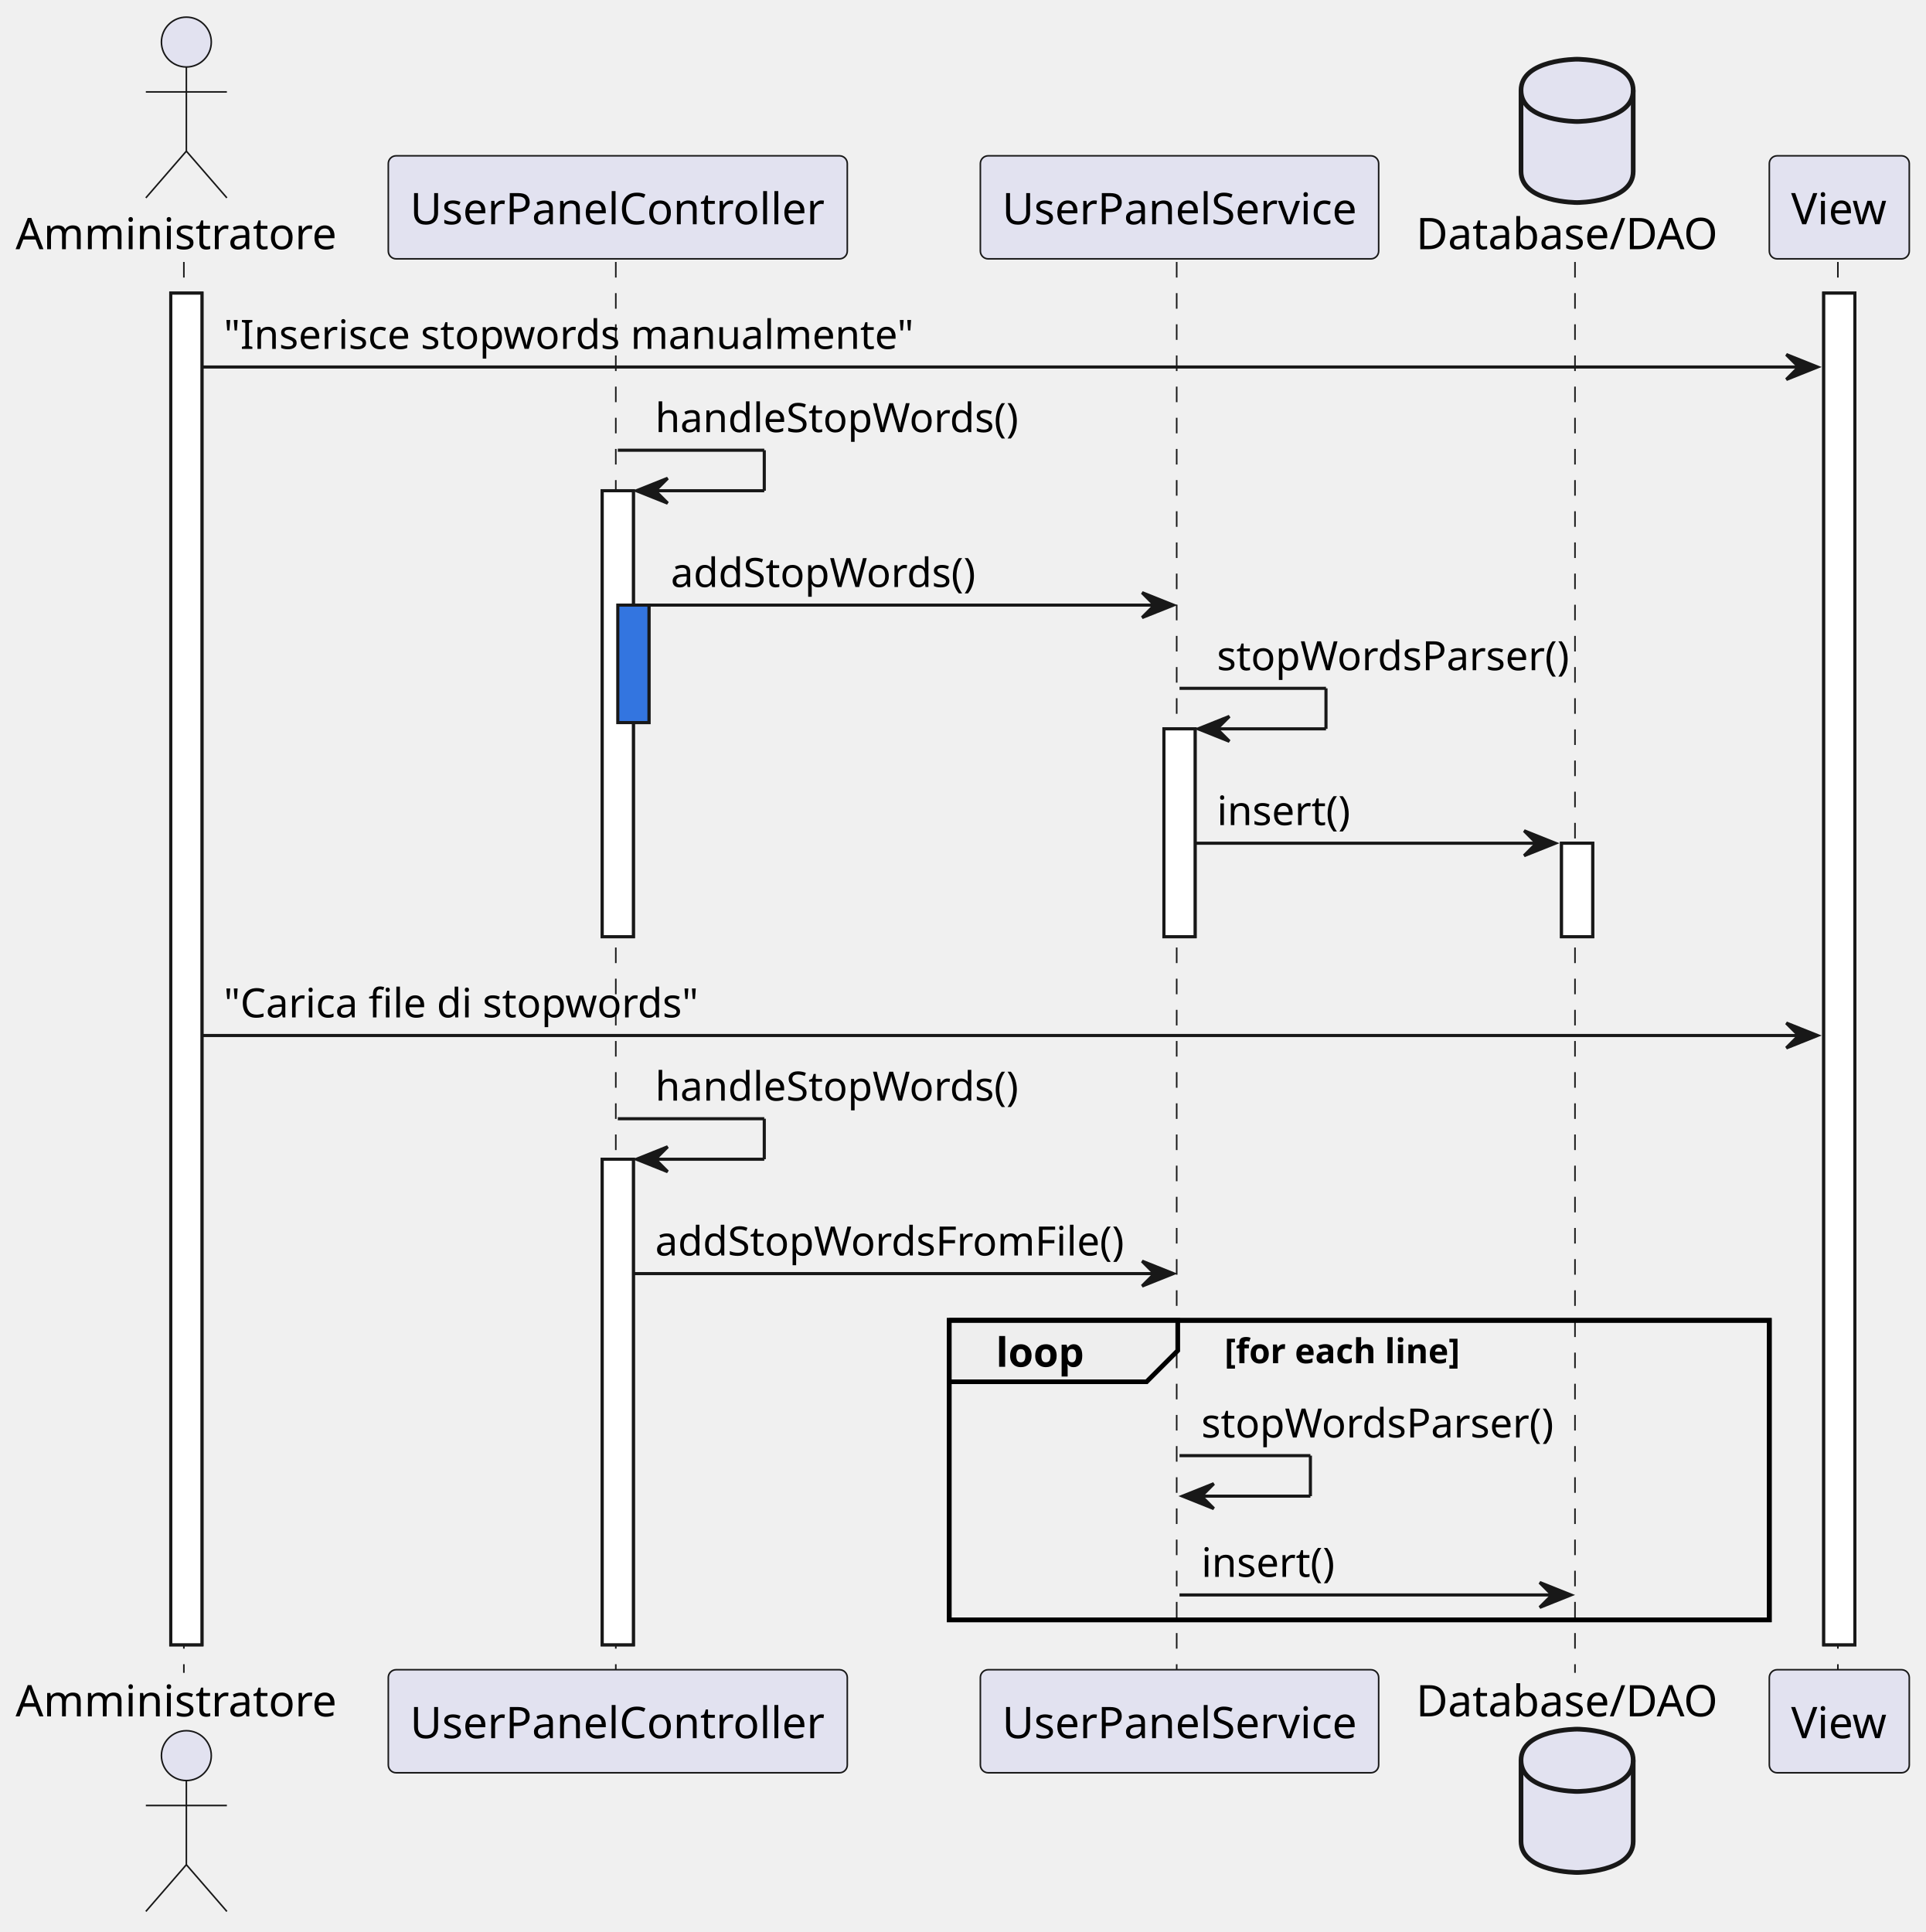
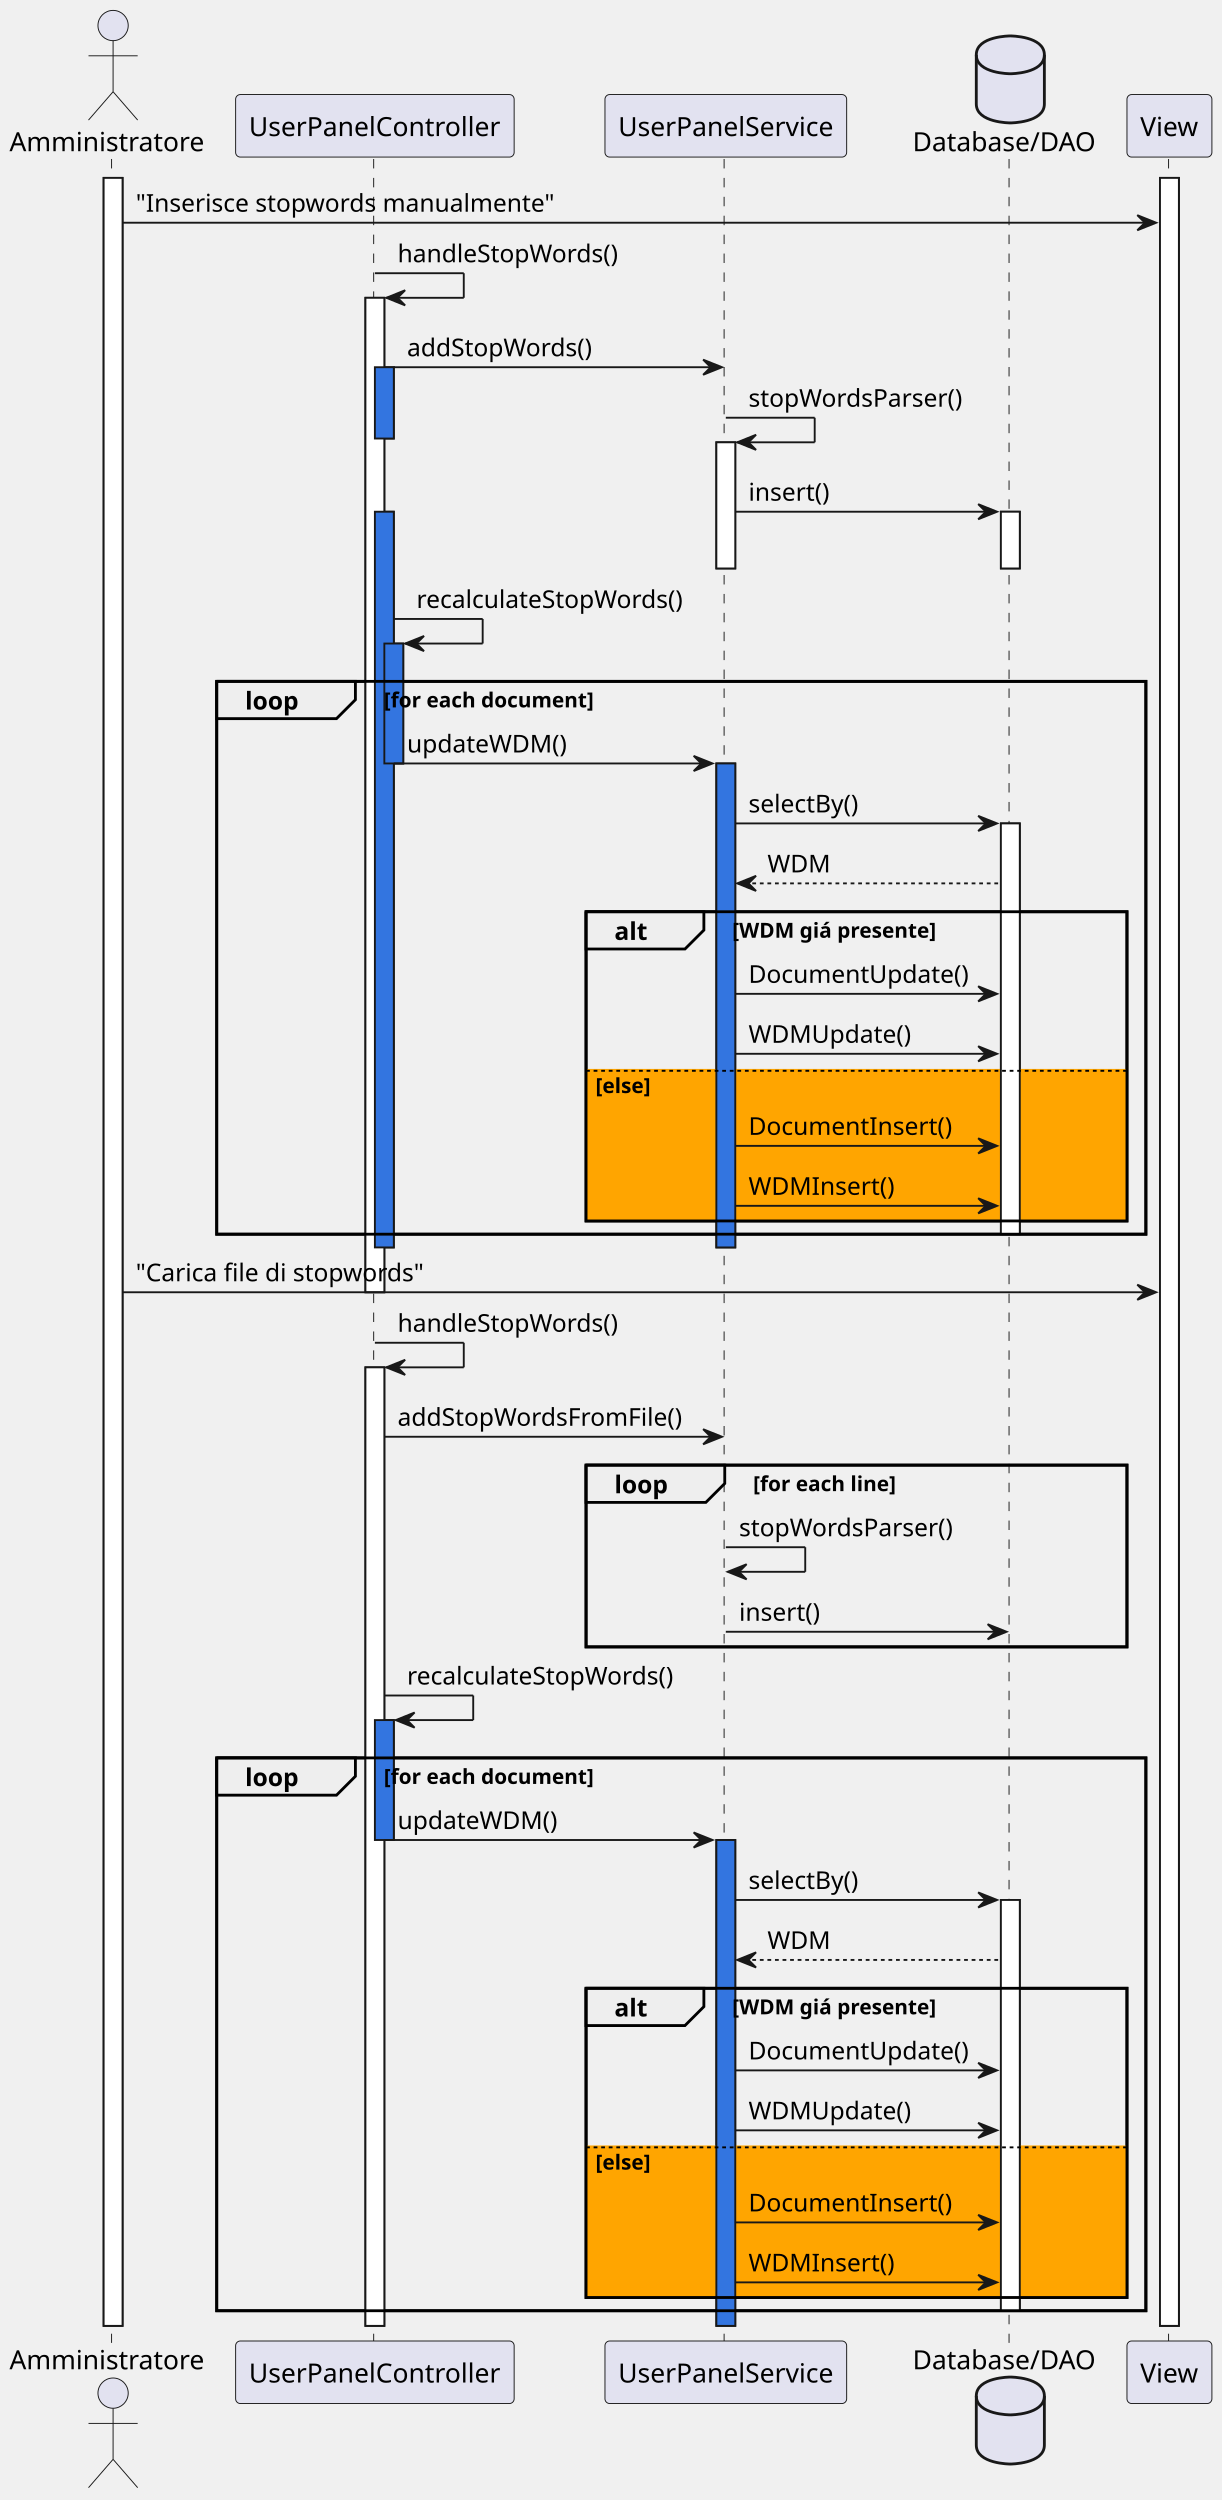
- <svg xmlns="http://www.w3.org/2000/svg" contentStyleType="text/css" data-diagram-type="SEQUENCE" height="620px" preserveAspectRatio="none" style="width:618px;height:620px;background:#FFFFFF;" version="1.1" viewBox="0 0 618 620" width="618px" zoomAndPan="magnify">
+ <svg xmlns="http://www.w3.org/2000/svg" contentStyleType="text/css" data-diagram-type="SEQUENCE" height="1322px" preserveAspectRatio="none" style="width:646px;height:1322px;background:#FFFFFF;" version="1.1" viewBox="0 0 646 1322" width="646px" zoomAndPan="magnify">
  <defs />
  <g>
    <g>
-       <rect fill="#FFFFFF" height="433.766" style="stroke:#181818;stroke-width:1;" width="10" x="54.8" y="94.068" />
-     </g>
-     <g>
-       <rect fill="#FFFFFF" height="143.118" style="stroke:#181818;stroke-width:1;" width="10" x="193.239" y="157.48" />
+       <rect fill="#FFFFFF" height="1135.85" style="stroke:#181818;stroke-width:1;" width="10" x="54.8" y="94.068" />
+     </g>
+     <g>
+       <rect fill="#FFFFFF" height="525.866" style="stroke:#181818;stroke-width:1;" width="10" x="193.239" y="157.48" />
    </g>
    <g>
      <rect fill="#3375E0" height="37.706" style="stroke:#181818;stroke-width:1;" width="10" x="198.239" y="194.186" />
    </g>
    <g>
-       <rect fill="#FFFFFF" height="155.824" style="stroke:#181818;stroke-width:1;" width="10" x="193.239" y="372.01" />
-     </g>
-     <g>
-       <rect fill="#FFFFFF" height="66.706" style="stroke:#181818;stroke-width:1;" width="10" x="373.481" y="233.892" />
-     </g>
-     <g>
-       <rect fill="#FFFFFF" height="30" style="stroke:#181818;stroke-width:1;" width="10" x="501.063" y="270.598" />
-     </g>
-     <g>
-       <rect fill="#FFFFFF" height="433.766" style="stroke:#181818;stroke-width:1;" width="10" x="585.196" y="94.068" />
-     </g>
-     <rect fill="none" height="96.118" style="stroke:#000000;stroke-width:1.5;" width="263.162" x="304.579" y="423.716" />
-     <g>
-       <rect fill="#000000" fill-opacity="0" height="452.766" width="8" x="55.8" y="84.068" />
-       <line style="stroke:#181818;stroke-width:0.5;stroke-dasharray:5.0,5.0;" x1="59" x2="59" y1="84.068" y2="536.834" />
-     </g>
-     <g>
-       <rect fill="#000000" fill-opacity="0" height="452.766" width="8" x="194.239" y="84.068" />
-       <line style="stroke:#181818;stroke-width:0.5;stroke-dasharray:5.0,5.0;" x1="197.6" x2="197.6" y1="84.068" y2="536.834" />
-     </g>
-     <g>
-       <rect fill="#000000" fill-opacity="0" height="452.766" width="8" x="374.481" y="84.068" />
-       <line style="stroke:#181818;stroke-width:0.5;stroke-dasharray:5.0,5.0;" x1="377.579" x2="377.579" y1="84.068" y2="536.834" />
-     </g>
-     <g>
-       <rect fill="#000000" fill-opacity="0" height="452.766" width="8" x="502.063" y="84.068" />
-       <line style="stroke:#181818;stroke-width:0.5;stroke-dasharray:5.0,5.0;" x1="505.385" x2="505.385" y1="84.068" y2="536.834" />
-     </g>
-     <g>
-       <rect fill="#000000" fill-opacity="0" height="452.766" width="8" x="586.196" y="84.068" />
-       <line style="stroke:#181818;stroke-width:0.5;stroke-dasharray:5.0,5.0;" x1="589.74" x2="589.74" y1="84.068" y2="536.834" />
+       <rect fill="#3375E0" height="389.042" style="stroke:#181818;stroke-width:1;" width="10" x="198.239" y="270.598" />
+     </g>
+     <g>
+       <rect fill="#3375E0" height="63.412" style="stroke:#181818;stroke-width:1;" width="10" x="203.239" y="340.304" />
+     </g>
+     <g>
+       <rect fill="#FFFFFF" height="506.866" style="stroke:#181818;stroke-width:1;" width="10" x="193.239" y="723.052" />
+     </g>
+     <g>
+       <rect fill="#3375E0" height="63.412" style="stroke:#181818;stroke-width:1;" width="10" x="198.239" y="909.582" />
+     </g>
+     <g>
+       <rect fill="#FFFFFF" height="66.706" style="stroke:#181818;stroke-width:1;" width="10" x="378.81" y="233.892" />
+     </g>
+     <g>
+       <rect fill="#3375E0" height="255.924" style="stroke:#181818;stroke-width:1;" width="10" x="378.81" y="403.716" />
+     </g>
+     <g>
+       <rect fill="#3375E0" height="256.924" style="stroke:#181818;stroke-width:1;" width="10" x="378.81" y="972.994" />
+     </g>
+     <g>
+       <rect fill="#FFFFFF" height="30" style="stroke:#181818;stroke-width:1;" width="10" x="529.264" y="270.598" />
+     </g>
+     <g>
+       <rect fill="#FFFFFF" height="217.218" style="stroke:#181818;stroke-width:1;" width="10" x="529.264" y="435.422" />
+     </g>
+     <g>
+       <rect fill="#FFFFFF" height="217.218" style="stroke:#181818;stroke-width:1;" width="10" x="529.264" y="1004.7" />
+     </g>
+     <g>
+       <rect fill="#FFFFFF" height="1135.85" style="stroke:#181818;stroke-width:1;" width="10" x="613.397" y="94.068" />
+     </g>
+     <rect fill="none" height="292.336" style="stroke:#000000;stroke-width:1.5;" width="491.342" x="114.6" y="360.304" />
+     <rect fill="none" height="163.512" style="stroke:#000000;stroke-width:1.5;" width="286.035" x="309.907" y="482.128" />
+     <rect fill="#FFA500" height="80.394" style="stroke:none;stroke-width:1;" width="286.035" x="309.907" y="565.246" />
+     <rect fill="none" height="96.118" style="stroke:#000000;stroke-width:1.5;" width="286.035" x="309.907" y="774.758" />
+     <rect fill="none" height="292.336" style="stroke:#000000;stroke-width:1.5;" width="491.342" x="114.6" y="929.582" />
+     <rect fill="none" height="163.512" style="stroke:#000000;stroke-width:1.5;" width="286.035" x="309.907" y="1051.406" />
+     <rect fill="#FFA500" height="80.394" style="stroke:none;stroke-width:1;" width="286.035" x="309.907" y="1134.524" />
+     <g>
+       <rect fill="#000000" fill-opacity="0" height="1154.85" width="8" x="55.8" y="84.068" />
+       <line style="stroke:#181818;stroke-width:0.5;stroke-dasharray:5.0,5.0;" x1="59" x2="59" y1="84.068" y2="1238.918" />
+     </g>
+     <g>
+       <rect fill="#000000" fill-opacity="0" height="1154.85" width="8" x="194.239" y="84.068" />
+       <line style="stroke:#181818;stroke-width:0.5;stroke-dasharray:5.0,5.0;" x1="197.6" x2="197.6" y1="84.068" y2="1238.918" />
+     </g>
+     <g>
+       <rect fill="#000000" fill-opacity="0" height="1154.85" width="8" x="379.81" y="84.068" />
+       <line style="stroke:#181818;stroke-width:0.5;stroke-dasharray:5.0,5.0;" x1="382.907" x2="382.907" y1="84.068" y2="1238.918" />
+     </g>
+     <g>
+       <rect fill="#000000" fill-opacity="0" height="1154.85" width="8" x="530.264" y="84.068" />
+       <line style="stroke:#181818;stroke-width:0.5;stroke-dasharray:5.0,5.0;" x1="533.586" x2="533.586" y1="84.068" y2="1238.918" />
+     </g>
+     <g>
+       <rect fill="#000000" fill-opacity="0" height="1154.85" width="8" x="614.397" y="84.068" />
+       <line style="stroke:#181818;stroke-width:0.5;stroke-dasharray:5.0,5.0;" x1="617.941" x2="617.941" y1="84.068" y2="1238.918" />
    </g>
    <g class="participant participant-head" data-participant="Amministratore">
      <text fill="#000000" font-family="sans-serif" font-size="14" lengthAdjust="spacing" textLength="103.6" x="5" y="79.966">Amministratore</text>
      <ellipse cx="59.8" cy="13.5" fill="#E2E2F0" rx="8" ry="8" style="stroke:#181818;stroke-width:0.5;" />
      <path d="M59.8,21.5 L59.8,48.5 M46.8,29.5 L72.8,29.5 M59.8,48.5 L46.8,63.5 M59.8,48.5 L72.8,63.5" fill="none" style="stroke:#181818;stroke-width:0.5;" />
    </g>
    <g class="participant participant-tail" data-participant="Amministratore">
-       <text fill="#000000" font-family="sans-serif" font-size="14" lengthAdjust="spacing" textLength="103.6" x="5" y="550.8">Amministratore</text>
-       <ellipse cx="59.8" cy="563.402" fill="#E2E2F0" rx="8" ry="8" style="stroke:#181818;stroke-width:0.5;" />
-       <path d="M59.8,571.402 L59.8,598.402 M46.8,579.402 L72.8,579.402 M59.8,598.402 L46.8,613.402 M59.8,598.402 L72.8,613.402" fill="none" style="stroke:#181818;stroke-width:0.5;" />
+       <text fill="#000000" font-family="sans-serif" font-size="14" lengthAdjust="spacing" textLength="103.6" x="5" y="1252.884">Amministratore</text>
+       <ellipse cx="59.8" cy="1265.486" fill="#E2E2F0" rx="8" ry="8" style="stroke:#181818;stroke-width:0.5;" />
+       <path d="M59.8,1273.486 L59.8,1300.486 M46.8,1281.486 L72.8,1281.486 M59.8,1300.486 L46.8,1315.486 M59.8,1300.486 L72.8,1315.486" fill="none" style="stroke:#181818;stroke-width:0.5;" />
    </g>
    <g class="participant participant-head" data-participant="UserPanelController">
      <rect fill="#E2E2F0" height="33.068" rx="2.5" ry="2.5" style="stroke:#181818;stroke-width:0.5;" width="147.28" x="124.6" y="50" />
      <text fill="#000000" font-family="sans-serif" font-size="14" lengthAdjust="spacing" textLength="133.28" x="131.6" y="71.966">UserPanelController</text>
    </g>
    <g class="participant participant-tail" data-participant="UserPanelController">
-       <rect fill="#E2E2F0" height="33.068" rx="2.5" ry="2.5" style="stroke:#181818;stroke-width:0.5;" width="147.28" x="124.6" y="535.834" />
-       <text fill="#000000" font-family="sans-serif" font-size="14" lengthAdjust="spacing" textLength="133.28" x="131.6" y="557.8">UserPanelController</text>
+       <rect fill="#E2E2F0" height="33.068" rx="2.5" ry="2.5" style="stroke:#181818;stroke-width:0.5;" width="147.28" x="124.6" y="1237.918" />
+       <text fill="#000000" font-family="sans-serif" font-size="14" lengthAdjust="spacing" textLength="133.28" x="131.6" y="1259.884">UserPanelController</text>
    </g>
    <g class="participant participant-head" data-participant="UserPanelService">
-       <rect fill="#E2E2F0" height="33.068" rx="2.5" ry="2.5" style="stroke:#181818;stroke-width:0.5;" width="127.806" x="314.579" y="50" />
-       <text fill="#000000" font-family="sans-serif" font-size="14" lengthAdjust="spacing" textLength="113.806" x="321.579" y="71.966">UserPanelService</text>
+       <rect fill="#E2E2F0" height="33.068" rx="2.5" ry="2.5" style="stroke:#181818;stroke-width:0.5;" width="127.806" x="319.907" y="50" />
+       <text fill="#000000" font-family="sans-serif" font-size="14" lengthAdjust="spacing" textLength="113.806" x="326.907" y="71.966">UserPanelService</text>
    </g>
    <g class="participant participant-tail" data-participant="UserPanelService">
-       <rect fill="#E2E2F0" height="33.068" rx="2.5" ry="2.5" style="stroke:#181818;stroke-width:0.5;" width="127.806" x="314.579" y="535.834" />
-       <text fill="#000000" font-family="sans-serif" font-size="14" lengthAdjust="spacing" textLength="113.806" x="321.579" y="557.8">UserPanelService</text>
+       <rect fill="#E2E2F0" height="33.068" rx="2.5" ry="2.5" style="stroke:#181818;stroke-width:0.5;" width="127.806" x="319.907" y="1237.918" />
+       <text fill="#000000" font-family="sans-serif" font-size="14" lengthAdjust="spacing" textLength="113.806" x="326.907" y="1259.884">UserPanelService</text>
    </g>
    <g class="participant participant-head" data-participant="DB">
-       <text fill="#000000" font-family="sans-serif" font-size="14" lengthAdjust="spacing" textLength="97.356" x="454.385" y="79.966">Database/DAO</text>
-       <path d="M488.063,29 C488.063,19 506.063,19 506.063,19 C506.063,19 524.063,19 524.063,29 L524.063,55 C524.063,65 506.063,65 506.063,65 C506.063,65 488.063,65 488.063,55 L488.063,29" fill="#E2E2F0" style="stroke:#181818;stroke-width:1.5;" />
-       <path d="M488.063,29 C488.063,39 506.063,39 506.063,39 C506.063,39 524.063,39 524.063,29" fill="none" style="stroke:#181818;stroke-width:1.5;" />
+       <text fill="#000000" font-family="sans-serif" font-size="14" lengthAdjust="spacing" textLength="97.356" x="482.586" y="79.966">Database/DAO</text>
+       <path d="M516.264,29 C516.264,19 534.264,19 534.264,19 C534.264,19 552.264,19 552.264,29 L552.264,55 C552.264,65 534.264,65 534.264,65 C534.264,65 516.264,65 516.264,55 L516.264,29" fill="#E2E2F0" style="stroke:#181818;stroke-width:1.5;" />
+       <path d="M516.264,29 C516.264,39 534.264,39 534.264,39 C534.264,39 552.264,39 552.264,29" fill="none" style="stroke:#181818;stroke-width:1.5;" />
    </g>
    <g class="participant participant-tail" data-participant="DB">
-       <text fill="#000000" font-family="sans-serif" font-size="14" lengthAdjust="spacing" textLength="97.356" x="454.385" y="550.8">Database/DAO</text>
-       <path d="M488.063,564.902 C488.063,554.902 506.063,554.902 506.063,554.902 C506.063,554.902 524.063,554.902 524.063,564.902 L524.063,590.902 C524.063,600.902 506.063,600.902 506.063,600.902 C506.063,600.902 488.063,600.902 488.063,590.902 L488.063,564.902" fill="#E2E2F0" style="stroke:#181818;stroke-width:1.5;" />
-       <path d="M488.063,564.902 C488.063,574.902 506.063,574.902 506.063,574.902 C506.063,574.902 524.063,574.902 524.063,564.902" fill="none" style="stroke:#181818;stroke-width:1.5;" />
+       <text fill="#000000" font-family="sans-serif" font-size="14" lengthAdjust="spacing" textLength="97.356" x="482.586" y="1252.884">Database/DAO</text>
+       <path d="M516.264,1266.986 C516.264,1256.986 534.264,1256.986 534.264,1256.986 C534.264,1256.986 552.264,1256.986 552.264,1266.986 L552.264,1292.986 C552.264,1302.986 534.264,1302.986 534.264,1302.986 C534.264,1302.986 516.264,1302.986 516.264,1292.986 L516.264,1266.986" fill="#E2E2F0" style="stroke:#181818;stroke-width:1.5;" />
+       <path d="M516.264,1266.986 C516.264,1276.986 534.264,1276.986 534.264,1276.986 C534.264,1276.986 552.264,1276.986 552.264,1266.986" fill="none" style="stroke:#181818;stroke-width:1.5;" />
    </g>
    <g class="participant participant-head" data-participant="View">
-       <rect fill="#E2E2F0" height="33.068" rx="2.5" ry="2.5" style="stroke:#181818;stroke-width:0.5;" width="44.912" x="567.74" y="50" />
-       <text fill="#000000" font-family="sans-serif" font-size="14" lengthAdjust="spacing" textLength="30.912" x="574.74" y="71.966">View</text>
+       <rect fill="#E2E2F0" height="33.068" rx="2.5" ry="2.5" style="stroke:#181818;stroke-width:0.5;" width="44.912" x="595.941" y="50" />
+       <text fill="#000000" font-family="sans-serif" font-size="14" lengthAdjust="spacing" textLength="30.912" x="602.941" y="71.966">View</text>
    </g>
    <g class="participant participant-tail" data-participant="View">
-       <rect fill="#E2E2F0" height="33.068" rx="2.5" ry="2.5" style="stroke:#181818;stroke-width:0.5;" width="44.912" x="567.74" y="535.834" />
-       <text fill="#000000" font-family="sans-serif" font-size="14" lengthAdjust="spacing" textLength="30.912" x="574.74" y="557.8">View</text>
-     </g>
-     <g>
-       <rect fill="#FFFFFF" height="433.766" style="stroke:#181818;stroke-width:1;" width="10" x="54.8" y="94.068" />
-     </g>
-     <g>
-       <rect fill="#FFFFFF" height="143.118" style="stroke:#181818;stroke-width:1;" width="10" x="193.239" y="157.48" />
+       <rect fill="#E2E2F0" height="33.068" rx="2.5" ry="2.5" style="stroke:#181818;stroke-width:0.5;" width="44.912" x="595.941" y="1237.918" />
+       <text fill="#000000" font-family="sans-serif" font-size="14" lengthAdjust="spacing" textLength="30.912" x="602.941" y="1259.884">View</text>
+     </g>
+     <g>
+       <rect fill="#FFFFFF" height="1135.85" style="stroke:#181818;stroke-width:1;" width="10" x="54.8" y="94.068" />
+     </g>
+     <g>
+       <rect fill="#FFFFFF" height="525.866" style="stroke:#181818;stroke-width:1;" width="10" x="193.239" y="157.48" />
    </g>
    <g>
      <rect fill="#3375E0" height="37.706" style="stroke:#181818;stroke-width:1;" width="10" x="198.239" y="194.186" />
    </g>
    <g>
-       <rect fill="#FFFFFF" height="155.824" style="stroke:#181818;stroke-width:1;" width="10" x="193.239" y="372.01" />
-     </g>
-     <g>
-       <rect fill="#FFFFFF" height="66.706" style="stroke:#181818;stroke-width:1;" width="10" x="373.481" y="233.892" />
-     </g>
-     <g>
-       <rect fill="#FFFFFF" height="30" style="stroke:#181818;stroke-width:1;" width="10" x="501.063" y="270.598" />
-     </g>
-     <g>
-       <rect fill="#FFFFFF" height="433.766" style="stroke:#181818;stroke-width:1;" width="10" x="585.196" y="94.068" />
+       <rect fill="#3375E0" height="389.042" style="stroke:#181818;stroke-width:1;" width="10" x="198.239" y="270.598" />
+     </g>
+     <g>
+       <rect fill="#3375E0" height="63.412" style="stroke:#181818;stroke-width:1;" width="10" x="203.239" y="340.304" />
+     </g>
+     <g>
+       <rect fill="#FFFFFF" height="506.866" style="stroke:#181818;stroke-width:1;" width="10" x="193.239" y="723.052" />
+     </g>
+     <g>
+       <rect fill="#3375E0" height="63.412" style="stroke:#181818;stroke-width:1;" width="10" x="198.239" y="909.582" />
+     </g>
+     <g>
+       <rect fill="#FFFFFF" height="66.706" style="stroke:#181818;stroke-width:1;" width="10" x="378.81" y="233.892" />
+     </g>
+     <g>
+       <rect fill="#3375E0" height="255.924" style="stroke:#181818;stroke-width:1;" width="10" x="378.81" y="403.716" />
+     </g>
+     <g>
+       <rect fill="#3375E0" height="256.924" style="stroke:#181818;stroke-width:1;" width="10" x="378.81" y="972.994" />
+     </g>
+     <g>
+       <rect fill="#FFFFFF" height="30" style="stroke:#181818;stroke-width:1;" width="10" x="529.264" y="270.598" />
+     </g>
+     <g>
+       <rect fill="#FFFFFF" height="217.218" style="stroke:#181818;stroke-width:1;" width="10" x="529.264" y="435.422" />
+     </g>
+     <g>
+       <rect fill="#FFFFFF" height="217.218" style="stroke:#181818;stroke-width:1;" width="10" x="529.264" y="1004.7" />
+     </g>
+     <g>
+       <rect fill="#FFFFFF" height="1135.85" style="stroke:#181818;stroke-width:1;" width="10" x="613.397" y="94.068" />
    </g>
    <g class="message" data-participant-1="Amministratore" data-participant-2="View">
-       <polygon fill="#181818" points="573.196,113.774,583.196,117.774,573.196,121.774,577.196,117.774" style="stroke:#181818;stroke-width:1;" />
-       <line style="stroke:#181818;stroke-width:1;" x1="64.8" x2="579.196" y1="117.774" y2="117.774" />
+       <polygon fill="#181818" points="601.397,113.774,611.397,117.774,601.397,121.774,605.397,117.774" style="stroke:#181818;stroke-width:1;" />
+       <line style="stroke:#181818;stroke-width:1;" x1="64.8" x2="607.397" y1="117.774" y2="117.774" />
      <text fill="#000000" font-family="sans-serif" font-size="13" lengthAdjust="spacing" textLength="222.053" x="71.8" y="111.965">"Inserisce stopwords manualmente"</text>
    </g>
    <g class="message" data-participant-1="UserPanelController" data-participant-2="UserPanelController">
      <line style="stroke:#181818;stroke-width:1;" x1="198.239" x2="245.239" y1="144.48" y2="144.48" />
      <line style="stroke:#181818;stroke-width:1;" x1="245.239" x2="245.239" y1="144.48" y2="157.48" />
      <line style="stroke:#181818;stroke-width:1;" x1="204.239" x2="245.239" y1="157.48" y2="157.48" />
      <polygon fill="#181818" points="214.239,153.48,204.239,157.48,214.239,161.48,210.239,157.48" style="stroke:#181818;stroke-width:1;" />
      <text fill="#000000" font-family="sans-serif" font-size="13" lengthAdjust="spacing" textLength="117.078" x="210.239" y="138.671">handleStopWords()</text>
    </g>
    <g class="message" data-participant-1="UserPanelController" data-participant-2="UserPanelService">
-       <polygon fill="#181818" points="366.481,190.186,376.481,194.186,366.481,198.186,370.481,194.186" style="stroke:#181818;stroke-width:1;" />
-       <line style="stroke:#181818;stroke-width:1;" x1="208.239" x2="372.481" y1="194.186" y2="194.186" />
+       <polygon fill="#181818" points="371.81,190.186,381.81,194.186,371.81,198.186,375.81,194.186" style="stroke:#181818;stroke-width:1;" />
+       <line style="stroke:#181818;stroke-width:1;" x1="208.239" x2="377.81" y1="194.186" y2="194.186" />
      <text fill="#000000" font-family="sans-serif" font-size="13" lengthAdjust="spacing" textLength="98.319" x="215.239" y="188.377">addStopWords()</text>
    </g>
    <g class="message" data-participant-1="UserPanelService" data-participant-2="UserPanelService">
-       <line style="stroke:#181818;stroke-width:1;" x1="378.481" x2="425.481" y1="220.892" y2="220.892" />
-       <line style="stroke:#181818;stroke-width:1;" x1="425.481" x2="425.481" y1="220.892" y2="233.892" />
-       <line style="stroke:#181818;stroke-width:1;" x1="384.481" x2="425.481" y1="233.892" y2="233.892" />
-       <polygon fill="#181818" points="394.481,229.892,384.481,233.892,394.481,237.892,390.481,233.892" style="stroke:#181818;stroke-width:1;" />
-       <text fill="#000000" font-family="sans-serif" font-size="13" lengthAdjust="spacing" textLength="113.581" x="390.481" y="215.083">stopWordsParser()</text>
-     </g>
-     <g class="message" data-participant-1="UserPanelService" data-participant-2="DB">
-       <polygon fill="#181818" points="489.063,266.598,499.063,270.598,489.063,274.598,493.063,270.598" style="stroke:#181818;stroke-width:1;" />
-       <line style="stroke:#181818;stroke-width:1;" x1="383.481" x2="495.063" y1="270.598" y2="270.598" />
-       <text fill="#000000" font-family="sans-serif" font-size="13" lengthAdjust="spacing" textLength="42.809" x="390.481" y="264.789">insert()</text>
+       <line style="stroke:#181818;stroke-width:1;" x1="383.81" x2="430.81" y1="220.892" y2="220.892" />
+       <line style="stroke:#181818;stroke-width:1;" x1="430.81" x2="430.81" y1="220.892" y2="233.892" />
+       <line style="stroke:#181818;stroke-width:1;" x1="389.81" x2="430.81" y1="233.892" y2="233.892" />
+       <polygon fill="#181818" points="399.81,229.892,389.81,233.892,399.81,237.892,395.81,233.892" style="stroke:#181818;stroke-width:1;" />
+       <text fill="#000000" font-family="sans-serif" font-size="13" lengthAdjust="spacing" textLength="113.581" x="395.81" y="215.083">stopWordsParser()</text>
+     </g>
+     <g class="message" data-participant-1="UserPanelService" data-participant-2="DB">
+       <polygon fill="#181818" points="517.264,266.598,527.264,270.598,517.264,274.598,521.264,270.598" style="stroke:#181818;stroke-width:1;" />
+       <line style="stroke:#181818;stroke-width:1;" x1="388.81" x2="523.264" y1="270.598" y2="270.598" />
+       <text fill="#000000" font-family="sans-serif" font-size="13" lengthAdjust="spacing" textLength="42.809" x="395.81" y="264.789">insert()</text>
+     </g>
+     <g class="message" data-participant-1="UserPanelController" data-participant-2="UserPanelController">
+       <line style="stroke:#181818;stroke-width:1;" x1="208.239" x2="255.239" y1="327.304" y2="327.304" />
+       <line style="stroke:#181818;stroke-width:1;" x1="255.239" x2="255.239" y1="327.304" y2="340.304" />
+       <line style="stroke:#181818;stroke-width:1;" x1="214.239" x2="255.239" y1="340.304" y2="340.304" />
+       <polygon fill="#181818" points="224.239,336.304,214.239,340.304,224.239,344.304,220.239,340.304" style="stroke:#181818;stroke-width:1;" />
+       <text fill="#000000" font-family="sans-serif" font-size="13" lengthAdjust="spacing" textLength="141.57" x="220.239" y="321.495">recalculateStopWords()</text>
+     </g>
+     <path d="M114.6,360.304 L187.94,360.304 L187.94,370.01 L177.94,380.01 L114.6,380.01 L114.6,360.304" fill="#EEEEEE" style="stroke:#000000;stroke-width:1.5;" />
+     <rect fill="none" height="292.336" style="stroke:#000000;stroke-width:1.5;" width="491.342" x="114.6" y="360.304" />
+     <text fill="#000000" font-family="sans-serif" font-size="13" font-weight="bold" lengthAdjust="spacing" textLength="28.34" x="129.6" y="375.201">loop</text>
+     <text fill="#000000" font-family="sans-serif" font-size="11" font-weight="bold" lengthAdjust="spacing" textLength="110.901" x="202.94" y="374.063">[for each document]</text>
+     <g class="message" data-participant-1="UserPanelController" data-participant-2="UserPanelService">
+       <polygon fill="#181818" points="366.81,399.716,376.81,403.716,366.81,407.716,370.81,403.716" style="stroke:#181818;stroke-width:1;" />
+       <line style="stroke:#181818;stroke-width:1;" x1="208.239" x2="372.81" y1="403.716" y2="403.716" />
+       <text fill="#000000" font-family="sans-serif" font-size="13" lengthAdjust="spacing" textLength="84.513" x="215.239" y="397.907">updateWDM()</text>
+     </g>
+     <g class="message" data-participant-1="UserPanelService" data-participant-2="DB">
+       <polygon fill="#181818" points="517.264,431.422,527.264,435.422,517.264,439.422,521.264,435.422" style="stroke:#181818;stroke-width:1;" />
+       <line style="stroke:#181818;stroke-width:1;" x1="388.81" x2="523.264" y1="435.422" y2="435.422" />
+       <text fill="#000000" font-family="sans-serif" font-size="13" lengthAdjust="spacing" textLength="58.058" x="395.81" y="429.613">selectBy()</text>
+     </g>
+     <g class="message" data-participant-1="DB" data-participant-2="UserPanelService">
+       <polygon fill="#181818" points="399.81,463.128,389.81,467.128,399.81,471.128,395.81,467.128" style="stroke:#181818;stroke-width:1;" />
+       <line style="stroke:#181818;stroke-width:1;stroke-dasharray:2.0,2.0;" x1="393.81" x2="528.264" y1="467.128" y2="467.128" />
+       <text fill="#000000" font-family="sans-serif" font-size="13" lengthAdjust="spacing" textLength="33.371" x="405.81" y="461.319">WDM</text>
+     </g>
+     <path d="M309.907,482.128 L372.21,482.128 L372.21,491.834 L362.21,501.834 L309.907,501.834 L309.907,482.128" fill="#EEEEEE" style="stroke:#000000;stroke-width:1.5;" />
+     <rect fill="none" height="163.512" style="stroke:#000000;stroke-width:1.5;" width="286.035" x="309.907" y="482.128" />
+     <text fill="#000000" font-family="sans-serif" font-size="13" font-weight="bold" lengthAdjust="spacing" textLength="17.303" x="324.907" y="497.025">alt</text>
+     <text fill="#000000" font-family="sans-serif" font-size="11" font-weight="bold" lengthAdjust="spacing" textLength="107.909" x="387.21" y="495.887">[WDM giá presente]</text>
+     <g class="message" data-participant-1="UserPanelService" data-participant-2="DB">
+       <polygon fill="#181818" points="517.264,521.54,527.264,525.54,517.264,529.54,521.264,525.54" style="stroke:#181818;stroke-width:1;" />
+       <line style="stroke:#181818;stroke-width:1;" x1="388.81" x2="523.264" y1="525.54" y2="525.54" />
+       <text fill="#000000" font-family="sans-serif" font-size="13" lengthAdjust="spacing" textLength="116.454" x="395.81" y="519.731">DocumentUpdate()</text>
+     </g>
+     <g class="message" data-participant-1="UserPanelService" data-participant-2="DB">
+       <polygon fill="#181818" points="517.264,553.246,527.264,557.246,517.264,561.246,521.264,557.246" style="stroke:#181818;stroke-width:1;" />
+       <line style="stroke:#181818;stroke-width:1;" x1="388.81" x2="523.264" y1="557.246" y2="557.246" />
+       <text fill="#000000" font-family="sans-serif" font-size="13" lengthAdjust="spacing" textLength="85.982" x="395.81" y="551.437">WDMUpdate()</text>
+     </g>
+     <line style="stroke:#000000;stroke-width:1;stroke-dasharray:2.0,2.0;" x1="309.907" x2="595.941" y1="566.246" y2="566.246" />
+     <text fill="#000000" font-family="sans-serif" font-size="11" font-weight="bold" lengthAdjust="spacing" textLength="29.216" x="314.907" y="578.005">[else]</text>
+     <g class="message" data-participant-1="UserPanelService" data-participant-2="DB">
+       <polygon fill="#181818" points="517.264,601.934,527.264,605.934,517.264,609.934,521.264,605.934" style="stroke:#181818;stroke-width:1;" />
+       <line style="stroke:#181818;stroke-width:1;" x1="388.81" x2="523.264" y1="605.934" y2="605.934" />
+       <text fill="#000000" font-family="sans-serif" font-size="13" lengthAdjust="spacing" textLength="107.705" x="395.81" y="600.125">DocumentInsert()</text>
+     </g>
+     <g class="message" data-participant-1="UserPanelService" data-participant-2="DB">
+       <polygon fill="#181818" points="517.264,633.64,527.264,637.64,517.264,641.64,521.264,637.64" style="stroke:#181818;stroke-width:1;" />
+       <line style="stroke:#181818;stroke-width:1;" x1="388.81" x2="523.264" y1="637.64" y2="637.64" />
+       <text fill="#000000" font-family="sans-serif" font-size="13" lengthAdjust="spacing" textLength="77.233" x="395.81" y="631.831">WDMInsert()</text>
    </g>
    <g class="message" data-participant-1="Amministratore" data-participant-2="View">
-       <polygon fill="#181818" points="573.196,328.304,583.196,332.304,573.196,336.304,577.196,332.304" style="stroke:#181818;stroke-width:1;" />
-       <line style="stroke:#181818;stroke-width:1;" x1="64.8" x2="579.196" y1="332.304" y2="332.304" />
-       <text fill="#000000" font-family="sans-serif" font-size="13" lengthAdjust="spacing" textLength="152.828" x="71.8" y="326.495">"Carica file di stopwords"</text>
+       <polygon fill="#181818" points="601.397,679.346,611.397,683.346,601.397,687.346,605.397,683.346" style="stroke:#181818;stroke-width:1;" />
+       <line style="stroke:#181818;stroke-width:1;" x1="64.8" x2="607.397" y1="683.346" y2="683.346" />
+       <text fill="#000000" font-family="sans-serif" font-size="13" lengthAdjust="spacing" textLength="152.828" x="71.8" y="677.537">"Carica file di stopwords"</text>
    </g>
    <g class="message" data-participant-1="UserPanelController" data-participant-2="UserPanelController">
-       <line style="stroke:#181818;stroke-width:1;" x1="198.239" x2="245.239" y1="359.01" y2="359.01" />
-       <line style="stroke:#181818;stroke-width:1;" x1="245.239" x2="245.239" y1="359.01" y2="372.01" />
-       <line style="stroke:#181818;stroke-width:1;" x1="204.239" x2="245.239" y1="372.01" y2="372.01" />
-       <polygon fill="#181818" points="214.239,368.01,204.239,372.01,214.239,376.01,210.239,372.01" style="stroke:#181818;stroke-width:1;" />
-       <text fill="#000000" font-family="sans-serif" font-size="13" lengthAdjust="spacing" textLength="117.078" x="210.239" y="353.201">handleStopWords()</text>
+       <line style="stroke:#181818;stroke-width:1;" x1="198.239" x2="245.239" y1="710.052" y2="710.052" />
+       <line style="stroke:#181818;stroke-width:1;" x1="245.239" x2="245.239" y1="710.052" y2="723.052" />
+       <line style="stroke:#181818;stroke-width:1;" x1="204.239" x2="245.239" y1="723.052" y2="723.052" />
+       <polygon fill="#181818" points="214.239,719.052,204.239,723.052,214.239,727.052,210.239,723.052" style="stroke:#181818;stroke-width:1;" />
+       <text fill="#000000" font-family="sans-serif" font-size="13" lengthAdjust="spacing" textLength="117.078" x="210.239" y="704.243">handleStopWords()</text>
    </g>
    <g class="message" data-participant-1="UserPanelController" data-participant-2="UserPanelService">
-       <polygon fill="#181818" points="366.481,404.716,376.481,408.716,366.481,412.716,370.481,408.716" style="stroke:#181818;stroke-width:1;" />
-       <line style="stroke:#181818;stroke-width:1;" x1="203.239" x2="372.481" y1="408.716" y2="408.716" />
-       <text fill="#000000" font-family="sans-serif" font-size="13" lengthAdjust="spacing" textLength="151.242" x="210.239" y="402.907">addStopWordsFromFile()</text>
-     </g>
-     <path d="M304.579,423.716 L377.919,423.716 L377.919,433.422 L367.919,443.422 L304.579,443.422 L304.579,423.716" fill="#EEEEEE" style="stroke:#000000;stroke-width:1.5;" />
-     <rect fill="none" height="96.118" style="stroke:#000000;stroke-width:1.5;" width="263.162" x="304.579" y="423.716" />
-     <text fill="#000000" font-family="sans-serif" font-size="13" font-weight="bold" lengthAdjust="spacing" textLength="28.34" x="319.579" y="438.613">loop</text>
-     <text fill="#000000" font-family="sans-serif" font-size="11" font-weight="bold" lengthAdjust="spacing" textLength="75.317" x="392.919" y="437.475">[for each line]</text>
+       <polygon fill="#181818" points="371.81,755.758,381.81,759.758,371.81,763.758,375.81,759.758" style="stroke:#181818;stroke-width:1;" />
+       <line style="stroke:#181818;stroke-width:1;" x1="203.239" x2="377.81" y1="759.758" y2="759.758" />
+       <text fill="#000000" font-family="sans-serif" font-size="13" lengthAdjust="spacing" textLength="151.242" x="210.239" y="753.949">addStopWordsFromFile()</text>
+     </g>
+     <path d="M309.907,774.758 L383.247,774.758 L383.247,784.464 L373.247,794.464 L309.907,794.464 L309.907,774.758" fill="#EEEEEE" style="stroke:#000000;stroke-width:1.5;" />
+     <rect fill="none" height="96.118" style="stroke:#000000;stroke-width:1.5;" width="286.035" x="309.907" y="774.758" />
+     <text fill="#000000" font-family="sans-serif" font-size="13" font-weight="bold" lengthAdjust="spacing" textLength="28.34" x="324.907" y="789.655">loop</text>
+     <text fill="#000000" font-family="sans-serif" font-size="11" font-weight="bold" lengthAdjust="spacing" textLength="75.317" x="398.247" y="788.517">[for each line]</text>
    <g class="message" data-participant-1="UserPanelService" data-participant-2="UserPanelService">
-       <line style="stroke:#181818;stroke-width:1;" x1="378.481" x2="420.481" y1="467.128" y2="467.128" />
-       <line style="stroke:#181818;stroke-width:1;" x1="420.481" x2="420.481" y1="467.128" y2="480.128" />
-       <line style="stroke:#181818;stroke-width:1;" x1="379.481" x2="420.481" y1="480.128" y2="480.128" />
-       <polygon fill="#181818" points="389.481,476.128,379.481,480.128,389.481,484.128,385.481,480.128" style="stroke:#181818;stroke-width:1;" />
-       <text fill="#000000" font-family="sans-serif" font-size="13" lengthAdjust="spacing" textLength="113.581" x="385.481" y="461.319">stopWordsParser()</text>
-     </g>
-     <g class="message" data-participant-1="UserPanelService" data-participant-2="DB">
-       <polygon fill="#181818" points="494.063,507.834,504.063,511.834,494.063,515.834,498.063,511.834" style="stroke:#181818;stroke-width:1;" />
-       <line style="stroke:#181818;stroke-width:1;" x1="378.481" x2="500.063" y1="511.834" y2="511.834" />
-       <text fill="#000000" font-family="sans-serif" font-size="13" lengthAdjust="spacing" textLength="42.809" x="385.481" y="506.025">insert()</text>
+       <line style="stroke:#181818;stroke-width:1;" x1="383.81" x2="425.81" y1="818.17" y2="818.17" />
+       <line style="stroke:#181818;stroke-width:1;" x1="425.81" x2="425.81" y1="818.17" y2="831.17" />
+       <line style="stroke:#181818;stroke-width:1;" x1="384.81" x2="425.81" y1="831.17" y2="831.17" />
+       <polygon fill="#181818" points="394.81,827.17,384.81,831.17,394.81,835.17,390.81,831.17" style="stroke:#181818;stroke-width:1;" />
+       <text fill="#000000" font-family="sans-serif" font-size="13" lengthAdjust="spacing" textLength="113.581" x="390.81" y="812.361">stopWordsParser()</text>
+     </g>
+     <g class="message" data-participant-1="UserPanelService" data-participant-2="DB">
+       <polygon fill="#181818" points="522.264,858.876,532.264,862.876,522.264,866.876,526.264,862.876" style="stroke:#181818;stroke-width:1;" />
+       <line style="stroke:#181818;stroke-width:1;" x1="383.81" x2="528.264" y1="862.876" y2="862.876" />
+       <text fill="#000000" font-family="sans-serif" font-size="13" lengthAdjust="spacing" textLength="42.809" x="390.81" y="857.067">insert()</text>
+     </g>
+     <g class="message" data-participant-1="UserPanelController" data-participant-2="UserPanelController">
+       <line style="stroke:#181818;stroke-width:1;" x1="203.239" x2="250.239" y1="896.582" y2="896.582" />
+       <line style="stroke:#181818;stroke-width:1;" x1="250.239" x2="250.239" y1="896.582" y2="909.582" />
+       <line style="stroke:#181818;stroke-width:1;" x1="209.239" x2="250.239" y1="909.582" y2="909.582" />
+       <polygon fill="#181818" points="219.239,905.582,209.239,909.582,219.239,913.582,215.239,909.582" style="stroke:#181818;stroke-width:1;" />
+       <text fill="#000000" font-family="sans-serif" font-size="13" lengthAdjust="spacing" textLength="141.57" x="215.239" y="890.773">recalculateStopWords()</text>
+     </g>
+     <path d="M114.6,929.582 L187.94,929.582 L187.94,939.288 L177.94,949.288 L114.6,949.288 L114.6,929.582" fill="#EEEEEE" style="stroke:#000000;stroke-width:1.5;" />
+     <rect fill="none" height="292.336" style="stroke:#000000;stroke-width:1.5;" width="491.342" x="114.6" y="929.582" />
+     <text fill="#000000" font-family="sans-serif" font-size="13" font-weight="bold" lengthAdjust="spacing" textLength="28.34" x="129.6" y="944.479">loop</text>
+     <text fill="#000000" font-family="sans-serif" font-size="11" font-weight="bold" lengthAdjust="spacing" textLength="110.901" x="202.94" y="943.341">[for each document]</text>
+     <g class="message" data-participant-1="UserPanelController" data-participant-2="UserPanelService">
+       <polygon fill="#181818" points="366.81,968.994,376.81,972.994,366.81,976.994,370.81,972.994" style="stroke:#181818;stroke-width:1;" />
+       <line style="stroke:#181818;stroke-width:1;" x1="203.239" x2="372.81" y1="972.994" y2="972.994" />
+       <text fill="#000000" font-family="sans-serif" font-size="13" lengthAdjust="spacing" textLength="84.513" x="210.239" y="967.185">updateWDM()</text>
+     </g>
+     <g class="message" data-participant-1="UserPanelService" data-participant-2="DB">
+       <polygon fill="#181818" points="517.264,1000.7,527.264,1004.7,517.264,1008.7,521.264,1004.7" style="stroke:#181818;stroke-width:1;" />
+       <line style="stroke:#181818;stroke-width:1;" x1="388.81" x2="523.264" y1="1004.7" y2="1004.7" />
+       <text fill="#000000" font-family="sans-serif" font-size="13" lengthAdjust="spacing" textLength="58.058" x="395.81" y="998.891">selectBy()</text>
+     </g>
+     <g class="message" data-participant-1="DB" data-participant-2="UserPanelService">
+       <polygon fill="#181818" points="399.81,1032.406,389.81,1036.406,399.81,1040.406,395.81,1036.406" style="stroke:#181818;stroke-width:1;" />
+       <line style="stroke:#181818;stroke-width:1;stroke-dasharray:2.0,2.0;" x1="393.81" x2="528.264" y1="1036.406" y2="1036.406" />
+       <text fill="#000000" font-family="sans-serif" font-size="13" lengthAdjust="spacing" textLength="33.371" x="405.81" y="1030.597">WDM</text>
+     </g>
+     <path d="M309.907,1051.406 L372.21,1051.406 L372.21,1061.112 L362.21,1071.112 L309.907,1071.112 L309.907,1051.406" fill="#EEEEEE" style="stroke:#000000;stroke-width:1.5;" />
+     <rect fill="none" height="163.512" style="stroke:#000000;stroke-width:1.5;" width="286.035" x="309.907" y="1051.406" />
+     <text fill="#000000" font-family="sans-serif" font-size="13" font-weight="bold" lengthAdjust="spacing" textLength="17.303" x="324.907" y="1066.303">alt</text>
+     <text fill="#000000" font-family="sans-serif" font-size="11" font-weight="bold" lengthAdjust="spacing" textLength="107.909" x="387.21" y="1065.165">[WDM giá presente]</text>
+     <g class="message" data-participant-1="UserPanelService" data-participant-2="DB">
+       <polygon fill="#181818" points="517.264,1090.818,527.264,1094.818,517.264,1098.818,521.264,1094.818" style="stroke:#181818;stroke-width:1;" />
+       <line style="stroke:#181818;stroke-width:1;" x1="388.81" x2="523.264" y1="1094.818" y2="1094.818" />
+       <text fill="#000000" font-family="sans-serif" font-size="13" lengthAdjust="spacing" textLength="116.454" x="395.81" y="1089.009">DocumentUpdate()</text>
+     </g>
+     <g class="message" data-participant-1="UserPanelService" data-participant-2="DB">
+       <polygon fill="#181818" points="517.264,1122.524,527.264,1126.524,517.264,1130.524,521.264,1126.524" style="stroke:#181818;stroke-width:1;" />
+       <line style="stroke:#181818;stroke-width:1;" x1="388.81" x2="523.264" y1="1126.524" y2="1126.524" />
+       <text fill="#000000" font-family="sans-serif" font-size="13" lengthAdjust="spacing" textLength="85.982" x="395.81" y="1120.715">WDMUpdate()</text>
+     </g>
+     <line style="stroke:#000000;stroke-width:1;stroke-dasharray:2.0,2.0;" x1="309.907" x2="595.941" y1="1135.524" y2="1135.524" />
+     <text fill="#000000" font-family="sans-serif" font-size="11" font-weight="bold" lengthAdjust="spacing" textLength="29.216" x="314.907" y="1147.283">[else]</text>
+     <g class="message" data-participant-1="UserPanelService" data-participant-2="DB">
+       <polygon fill="#181818" points="517.264,1171.212,527.264,1175.212,517.264,1179.212,521.264,1175.212" style="stroke:#181818;stroke-width:1;" />
+       <line style="stroke:#181818;stroke-width:1;" x1="388.81" x2="523.264" y1="1175.212" y2="1175.212" />
+       <text fill="#000000" font-family="sans-serif" font-size="13" lengthAdjust="spacing" textLength="107.705" x="395.81" y="1169.403">DocumentInsert()</text>
+     </g>
+     <g class="message" data-participant-1="UserPanelService" data-participant-2="DB">
+       <polygon fill="#181818" points="517.264,1202.918,527.264,1206.918,517.264,1210.918,521.264,1206.918" style="stroke:#181818;stroke-width:1;" />
+       <line style="stroke:#181818;stroke-width:1;" x1="388.81" x2="523.264" y1="1206.918" y2="1206.918" />
+       <text fill="#000000" font-family="sans-serif" font-size="13" lengthAdjust="spacing" textLength="77.233" x="395.81" y="1201.109">WDMInsert()</text>
    </g>
  </g>
</svg>
